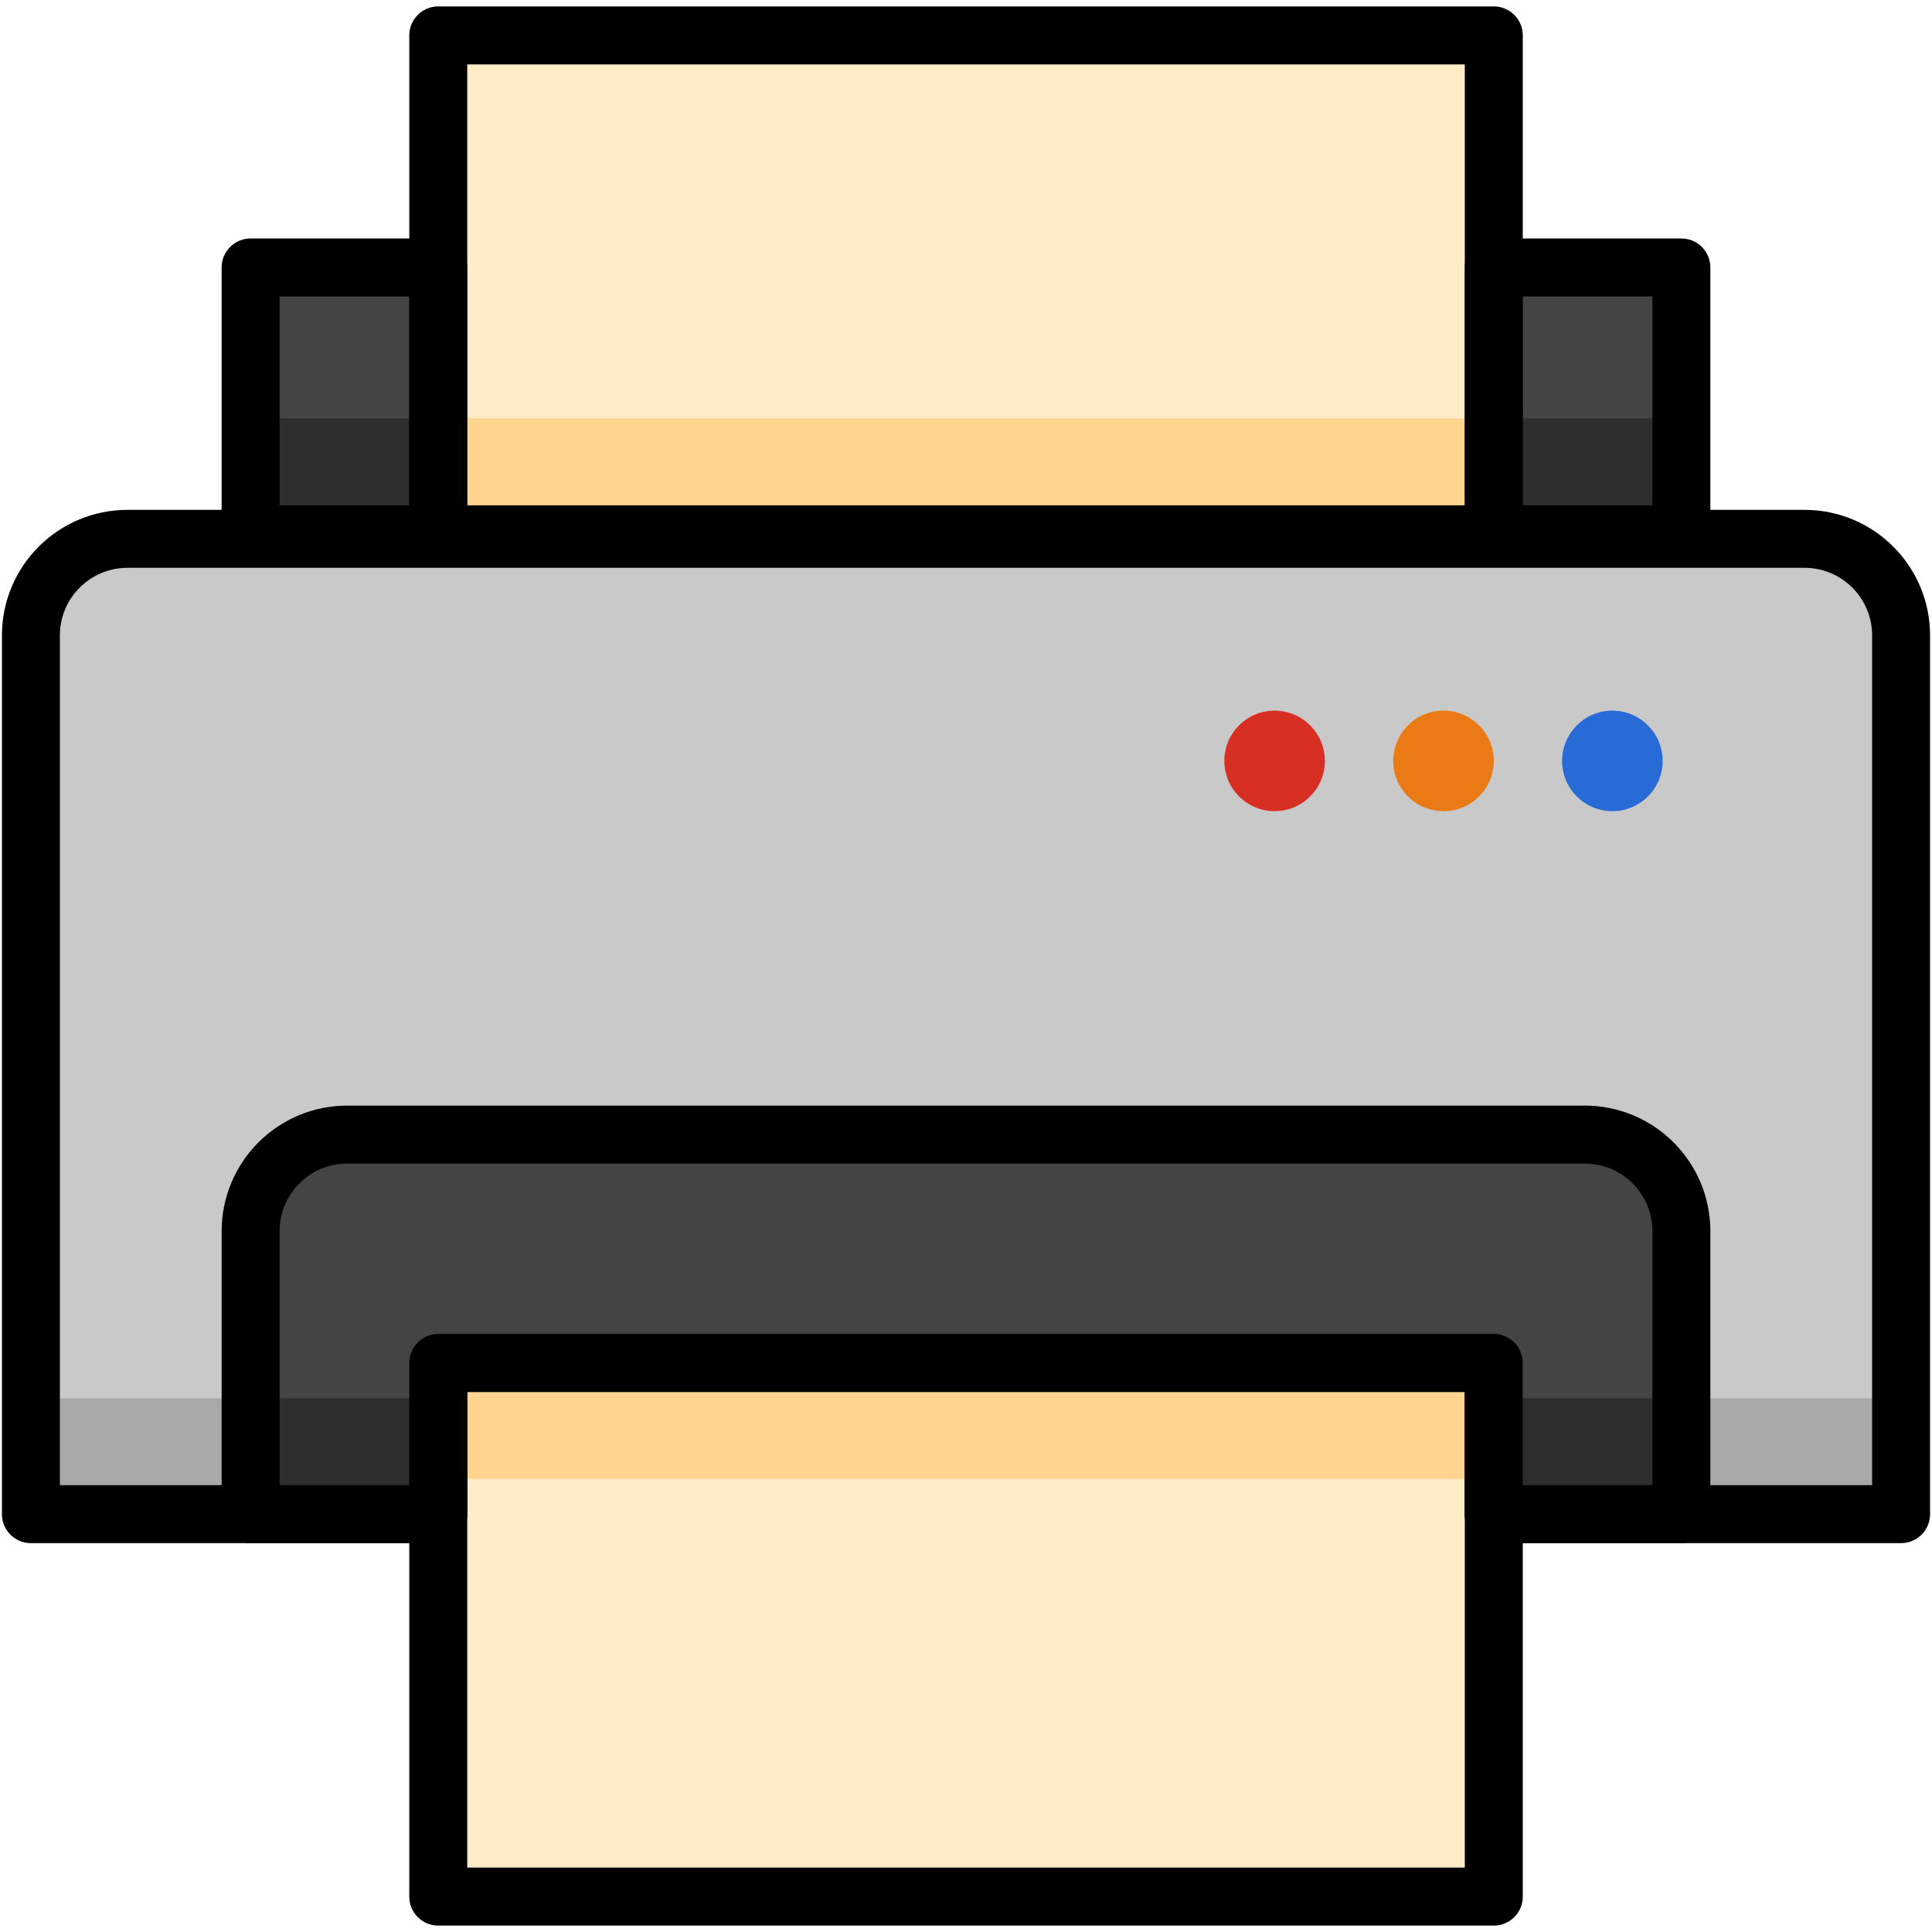
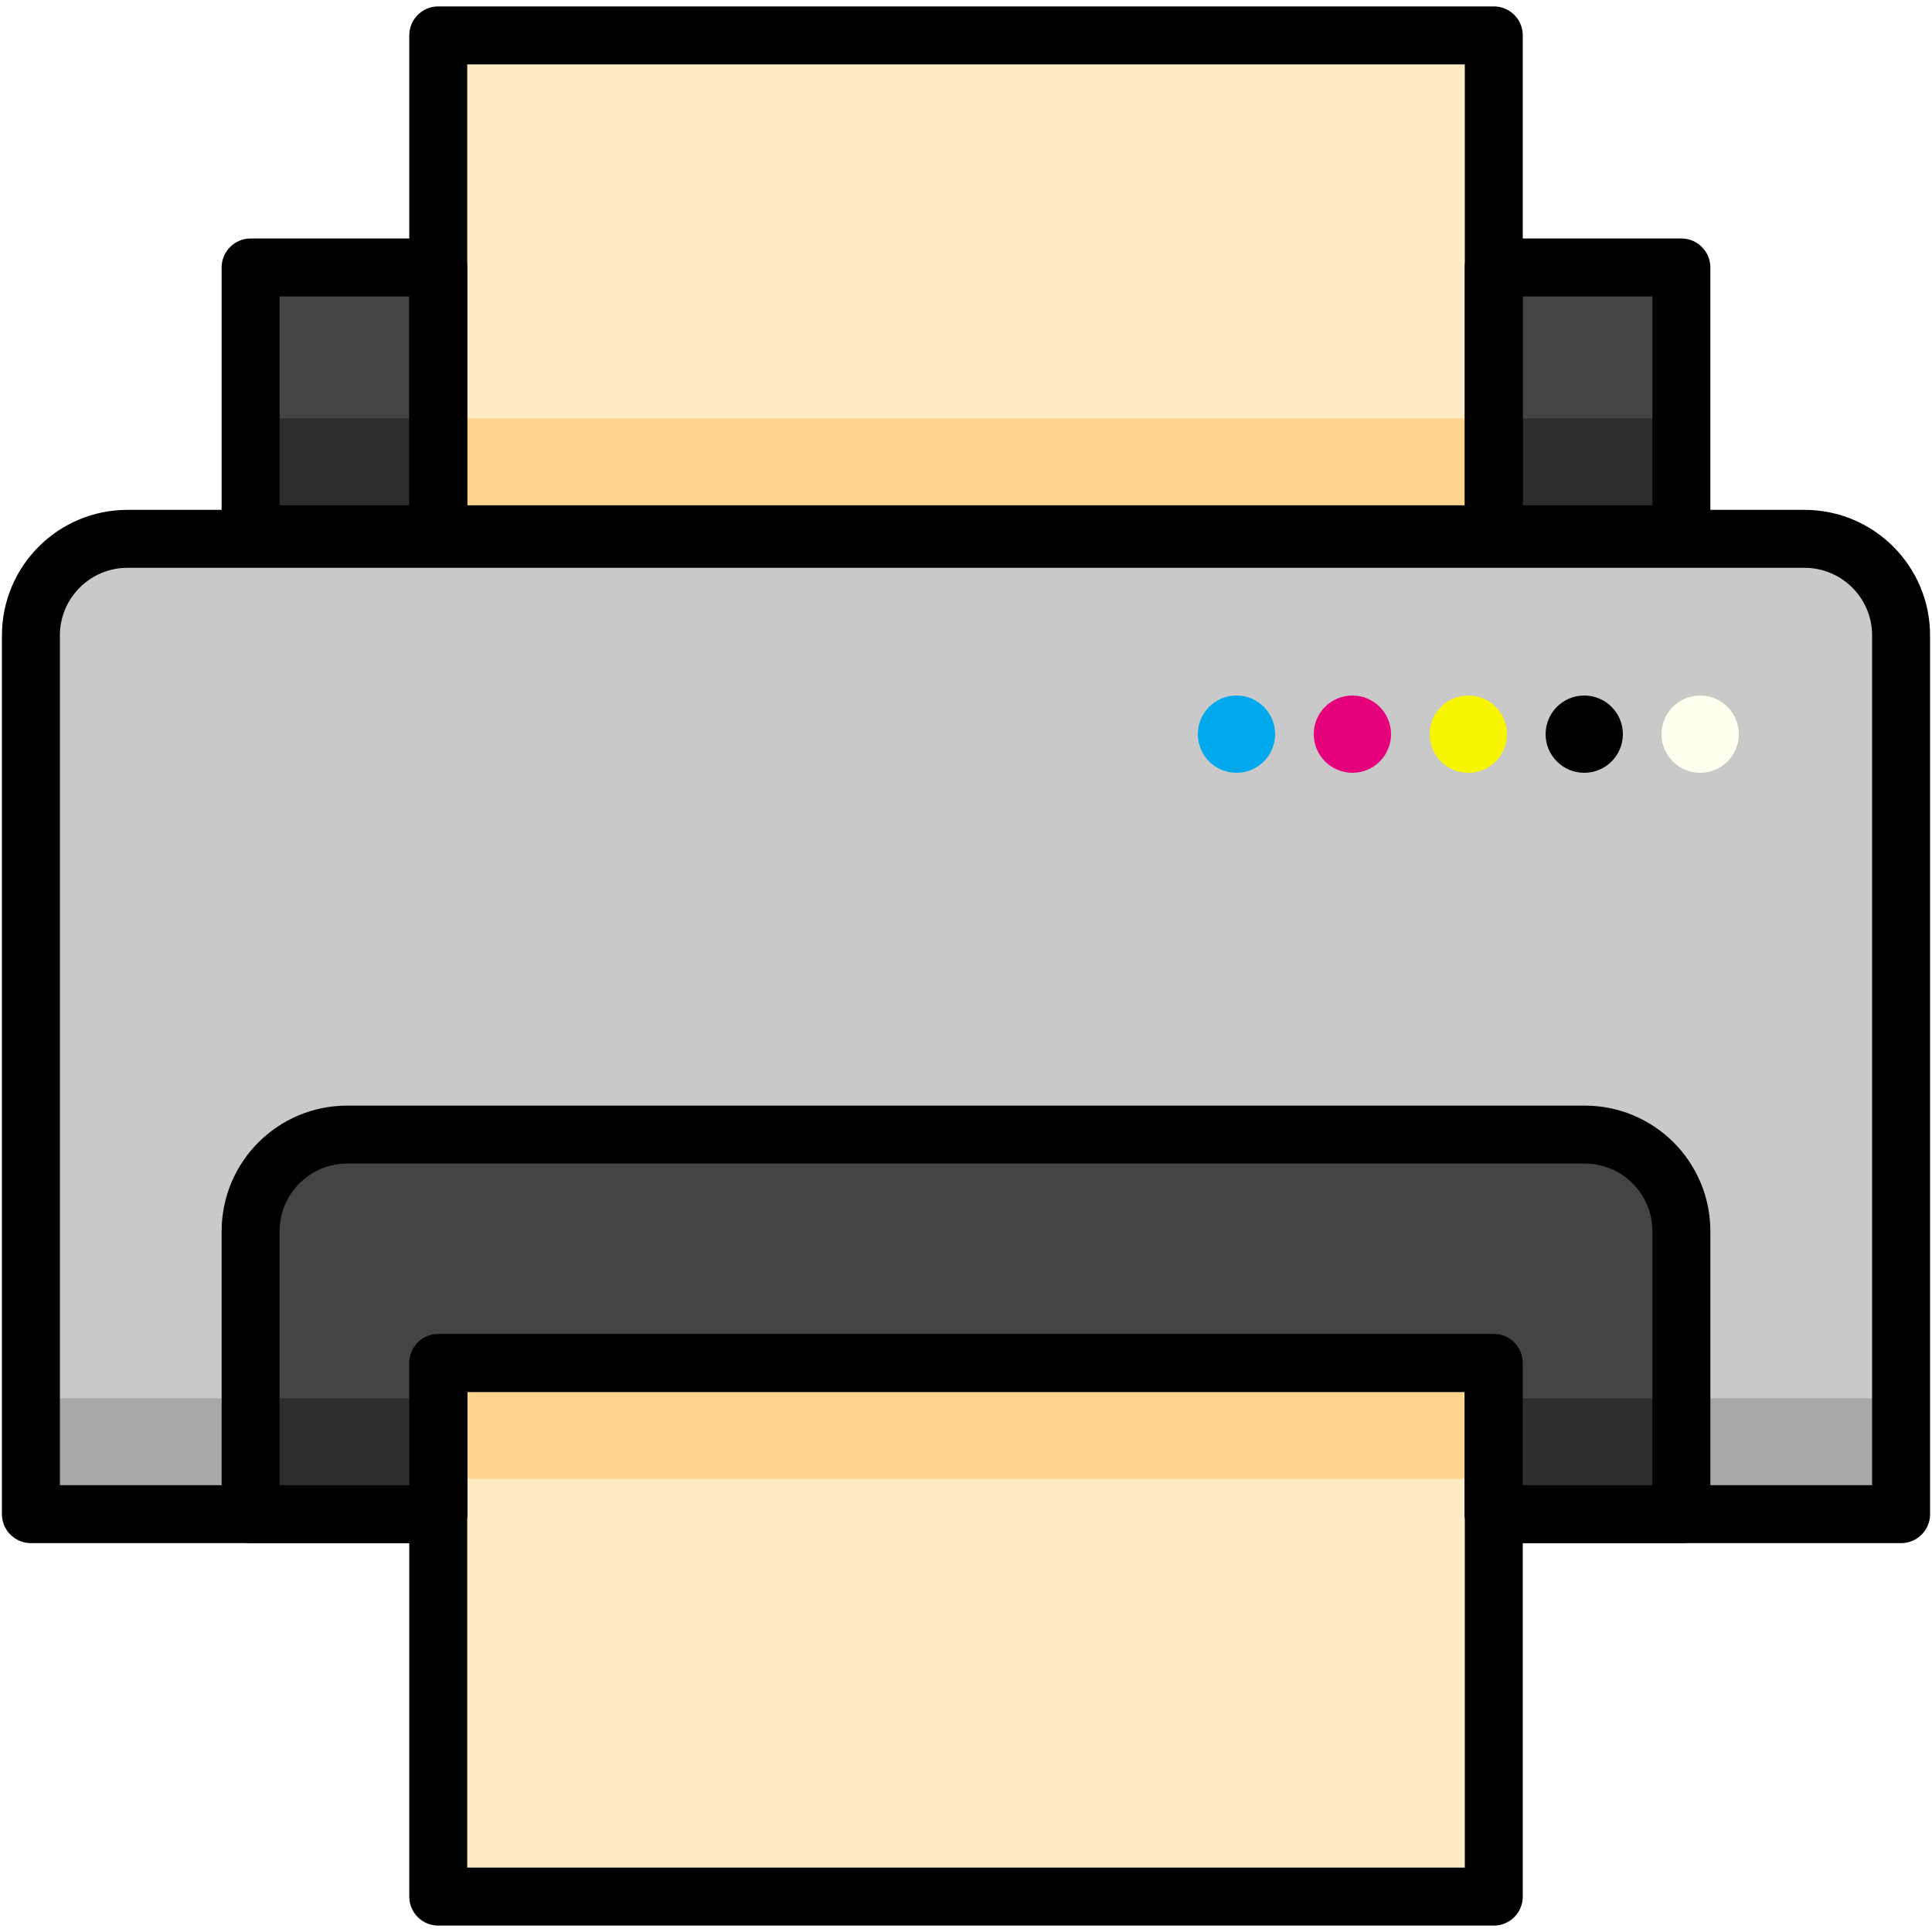
<svg xmlns="http://www.w3.org/2000/svg" id="Layer_1" data-name="Layer 1" viewBox="0 0 500 500">
  <defs>
-     <style>.cls-1{fill:#c9c9c9;}.cls-2{fill:#a8a8a8;}.cls-3{fill:#444;}.cls-4{fill:#ffecc7;}.cls-5{fill:#ffd48f;}.cls-6{fill:#2d2d2d;}.cls-7{fill:none;stroke:#000;stroke-linecap:round;stroke-linejoin:round;stroke-width:15px;}.cls-8{fill:#d82f23;}.cls-9{fill:#ea7a15;}.cls-10{fill:#296bd6;}</style>
+     <style>
+             .cls-1 {
+                 fill: #c9c9c9;
+             }
+ 
+             .cls-2 {
+                 fill: #a8a8a8;
+             }
+ 
+             .cls-3 {
+                 fill: #444;
+             }
+ 
+             .cls-4 {
+                 fill: #ffecc7;
+             }
+ 
+             .cls-5 {
+                 fill: #ffd48f;
+             }
+ 
+             .cls-6 {
+                 fill: #2d2d2d;
+             }
+ 
+             .cls-7 {
+                 fill: none;
+                 stroke: #000;
+                 stroke-linecap: round;
+                 stroke-linejoin: round;
+                 stroke-width: 15px;
+             }
+ 
+             .cls-8 {
+                 fill: rgb(1, 169, 236);
+             }
+ 
+             .cls-9 {
+                 fill: rgb(228, 1, 123);
+             }
+ 
+             .cls-10 {
+                 fill: rgb(248, 245, 1);
+             }
+             
+             .cls-11 {
+                 fill: rgb(1, 1, 1);
+             }
+             
+             .cls-12 {
+                 fill: rgb(255, 255, 240);
+             }
+         </style>
  </defs>
  <path class="cls-1" d="M467,139.45H33a25,25,0,0,0-25,25V391.86H113.42V352.72H386.58v39.14H492V164.45A25,25,0,0,0,467,139.45Z" />
  <rect class="cls-2" x="8" y="361.86" width="105.42" height="30" />
  <rect class="cls-2" x="386.58" y="361.86" width="105.42" height="30" />
  <rect class="cls-3" x="386.58" y="69.22" width="48.56" height="69.06" />
  <rect class="cls-3" x="64.86" y="69.22" width="48.56" height="69.06" />
  <rect class="cls-4" x="113.42" y="9.16" width="273.17" height="129.12" />
  <rect class="cls-5" x="113.42" y="108.28" width="273.17" height="30" />
  <rect class="cls-6" x="386.58" y="108.28" width="48.56" height="30" />
  <rect class="cls-6" x="64.86" y="108.28" width="48.56" height="30" />
  <rect class="cls-4" x="113.42" y="352.72" width="273.17" height="138.12" />
  <rect class="cls-5" x="113.42" y="352.72" width="273.17" height="30" />
  <rect class="cls-7" x="386.58" y="69.22" width="48.56" height="69.06" />
  <rect class="cls-7" x="64.86" y="69.22" width="48.56" height="69.06" />
  <rect class="cls-7" x="113.42" y="9.16" width="273.17" height="129.12" />
  <rect class="cls-7" x="113.42" y="352.72" width="273.17" height="138.12" />
  <path class="cls-7" d="M467,139.45H33a25,25,0,0,0-25,25V391.86H113.42V352.72H386.58v39.14H492V164.45A25,25,0,0,0,467,139.45Z" />
  <path class="cls-3" d="M410.14,293.63H89.86a25,25,0,0,0-25,25v73.23h48.56V352.72H386.58v39.14h48.56V318.63A25,25,0,0,0,410.14,293.63Z" />
  <rect class="cls-6" x="64.86" y="361.86" width="48.56" height="30" />
  <rect class="cls-6" x="386.58" y="361.86" width="48.56" height="30" />
  <path class="cls-7" d="M410.14,293.63H89.86a25,25,0,0,0-25,25v73.23h48.56V352.72H386.58v39.14h48.56V318.63A25,25,0,0,0,410.14,293.63Z" />
-   <circle class="cls-8" cx="329.87" cy="196.92" r="13.01" />
-   <circle class="cls-9" cx="373.58" cy="196.92" r="13.01" />
-   <circle class="cls-10" cx="417.28" cy="196.92" r="13.01" />
+   <circle class="cls-8" cx="320" cy="190" r="10" />
+   <circle class="cls-9" cx="350" cy="190" r="10" />
+   <circle class="cls-10" cx="380" cy="190" r="10" />
+   <circle class="cls-11" cx="410" cy="190" r="10" />
+   <circle class="cls-12" cx="440" cy="190" r="10" />
</svg>
